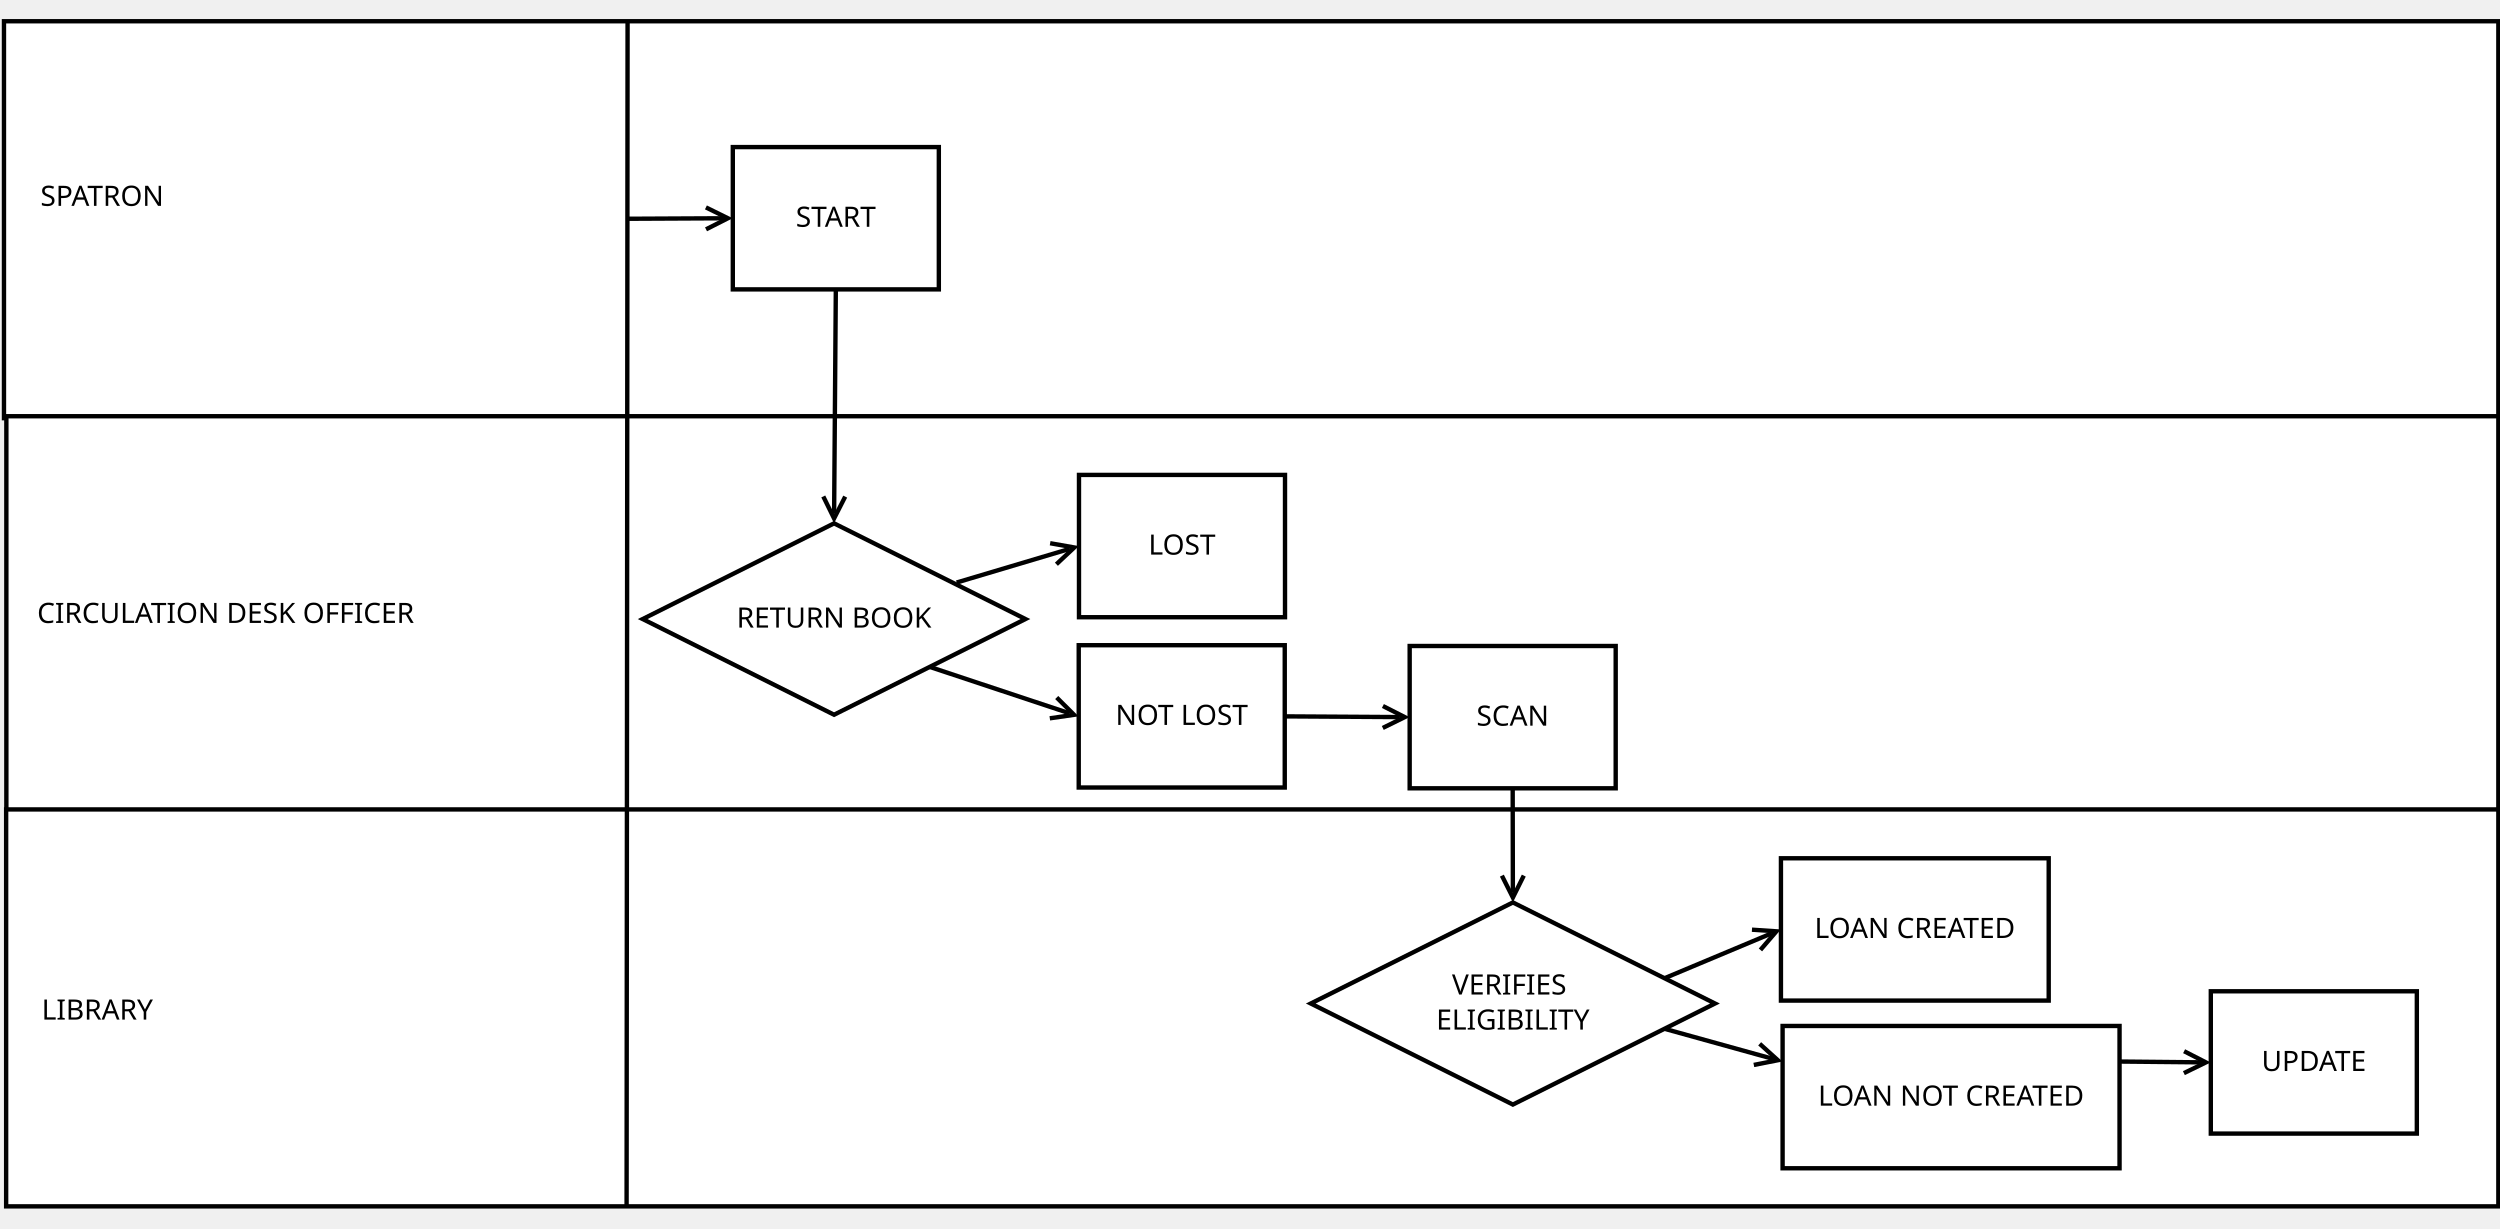
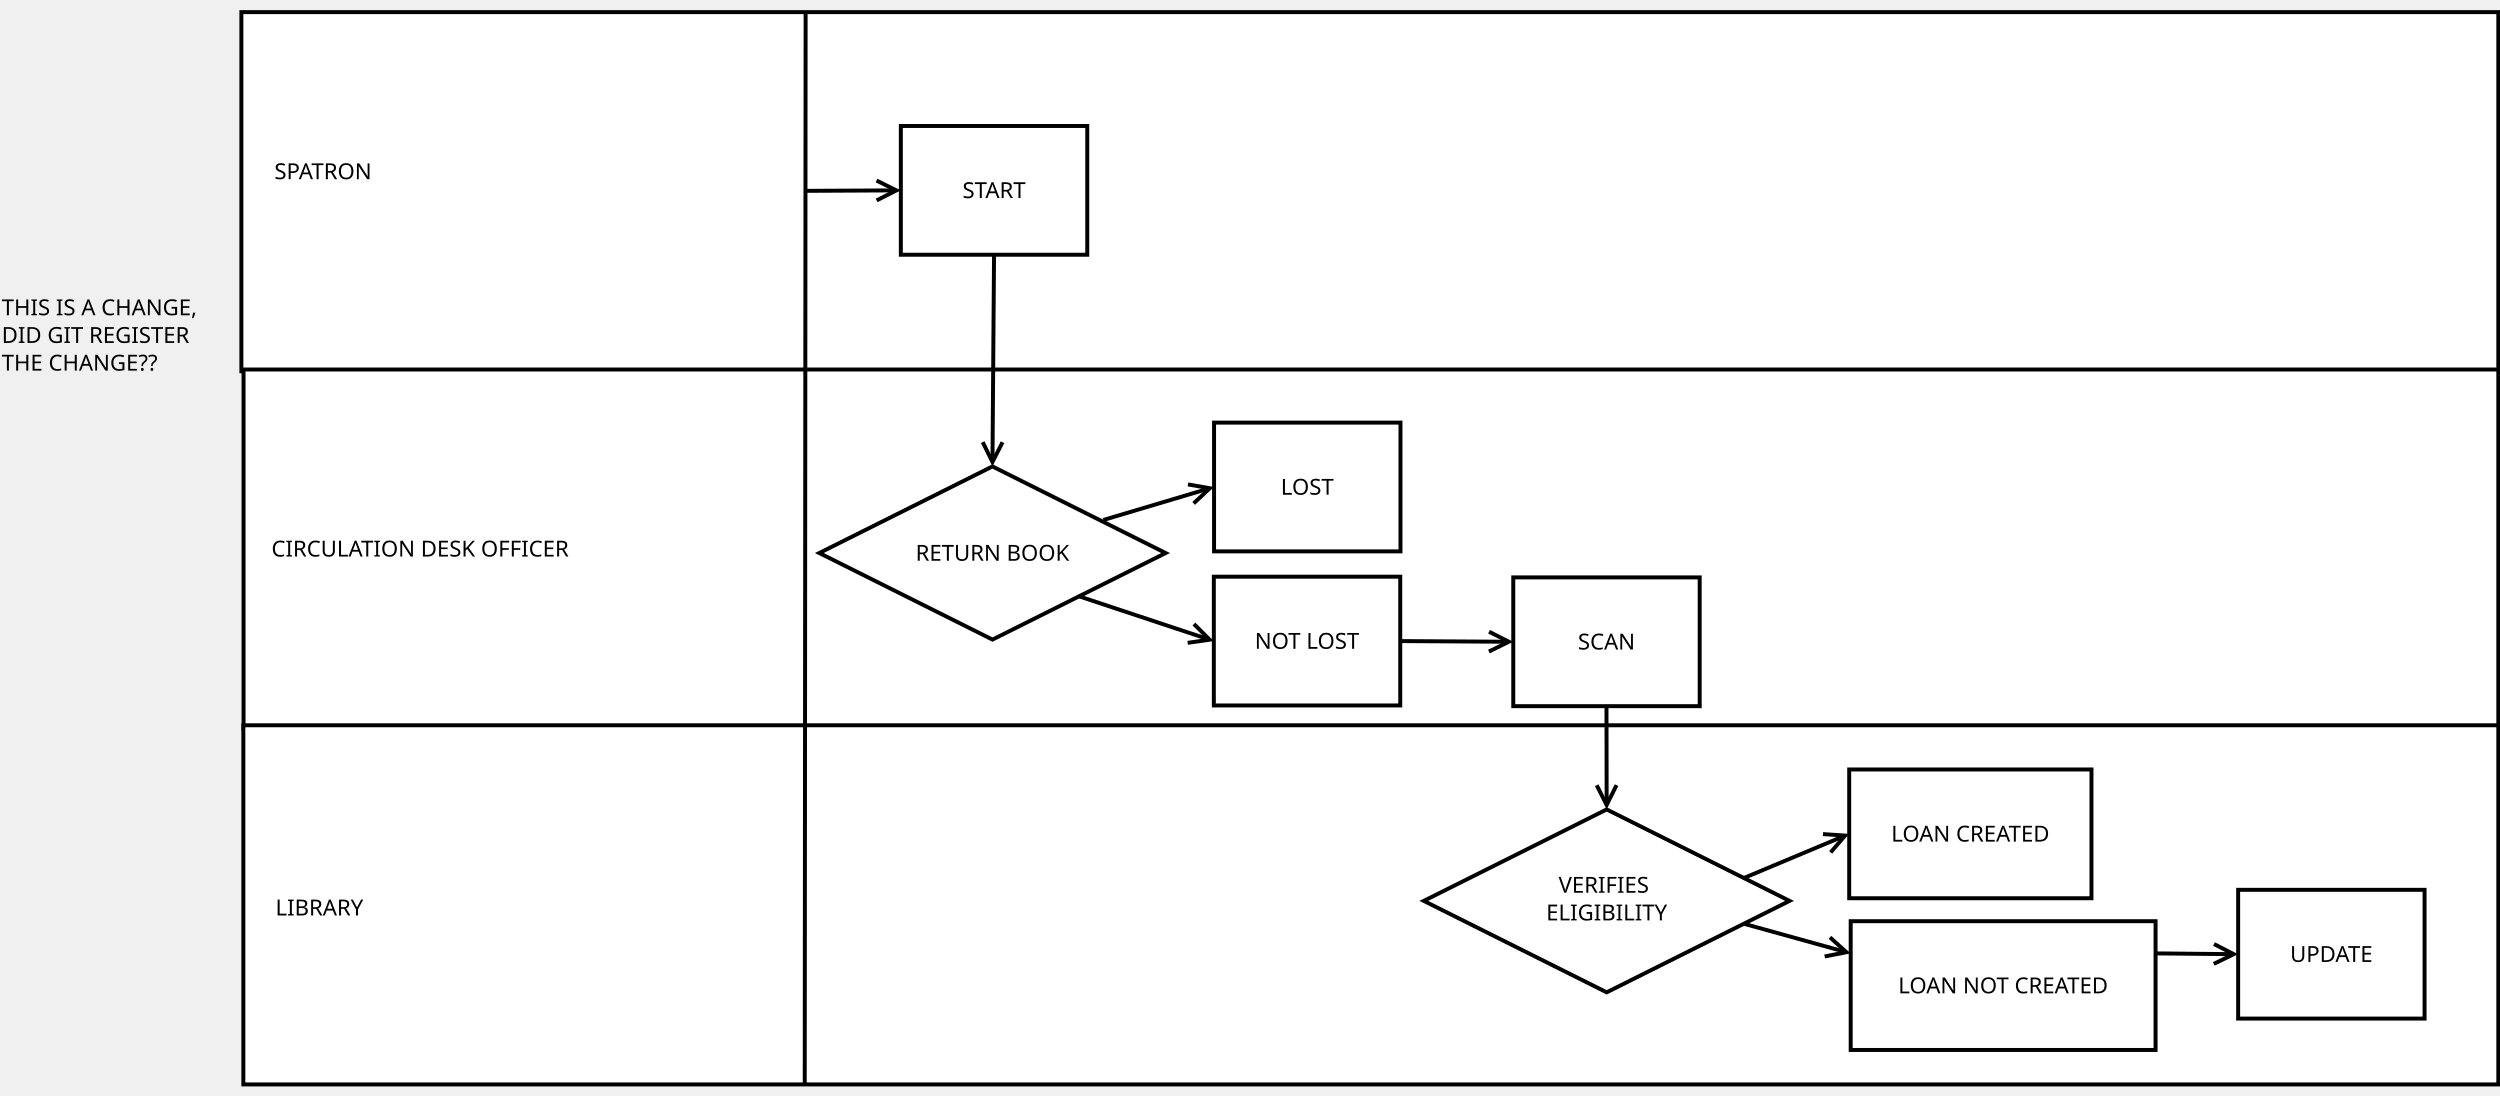
- <svg xmlns="http://www.w3.org/2000/svg" width="57cm" height="28cm" viewBox="146 37 1140 543">
+ <svg xmlns="http://www.w3.org/2000/svg" width="73cm" height="32cm" viewBox="30 42 1445 623">
  <g>
-     <rect style="fill: #ffffff" x="147.811" y="38.189" width="1137.44" height="181" />
-     <rect style="fill: none; fill-opacity:0; stroke-width: 2; stroke: #000000" x="147.811" y="38.189" width="1137.44" height="181" />
-     <text font-size="12.8" style="fill: #000000;text-anchor:middle;font-family:sans-serif;font-style:normal;font-weight:normal" x="716.532" y="132.589">
-       <tspan x="716.532" y="132.589" />
+     <g>
+       <rect style="fill: #ffffff" x="169.522" y="43.798" width="1304.51" height="207.586" />
+       <rect style="fill: none; fill-opacity:0; stroke-width: 0.02; stroke: #ffffff" x="169.522" y="43.798" width="1304.51" height="207.586" />
+     </g>
+     <rect style="fill: none; fill-opacity:0; stroke-width: 2.294; stroke: #000000" x="169.522" y="43.798" width="1304.51" height="207.586" />
+     <text font-size="12.8" style="fill: #000000;text-anchor:middle;font-family:sans-serif;font-style:normal;font-weight:normal" x="821.777" y="152.064">
+       <tspan x="821.777" y="152.064" />
    </text>
  </g>
  <g>
-     <rect style="fill: #ffffff" x="148.9" y="218.3" width="1136.35" height="181" />
-     <rect style="fill: none; fill-opacity:0; stroke-width: 2; stroke: #000000" x="148.9" y="218.3" width="1136.35" height="181" />
-     <text font-size="12.8" style="fill: #000000;text-anchor:middle;font-family:sans-serif;font-style:normal;font-weight:normal" x="717.077" y="312.7">
-       <tspan x="717.077" y="312.7" />
+     <g>
+       <rect style="fill: #ffffff" x="170.771" y="250.364" width="1303.26" height="207.586" />
+       <rect style="fill: none; fill-opacity:0; stroke-width: 0.02; stroke: #ffffff" x="170.771" y="250.364" width="1303.26" height="207.586" />
+     </g>
+     <rect style="fill: none; fill-opacity:0; stroke-width: 2.294; stroke: #000000" x="170.771" y="250.364" width="1303.26" height="207.586" />
+     <text font-size="12.8" style="fill: #000000;text-anchor:middle;font-family:sans-serif;font-style:normal;font-weight:normal" x="822.402" y="358.63">
+       <tspan x="822.402" y="358.63" />
    </text>
  </g>
  <g>
-     <rect style="fill: #ffffff" x="148.8" y="397.6" width="1136.45" height="181" />
-     <rect style="fill: none; fill-opacity:0; stroke-width: 2; stroke: #000000" x="148.8" y="397.6" width="1136.45" height="181" />
-     <text font-size="12.8" style="fill: #000000;text-anchor:middle;font-family:sans-serif;font-style:normal;font-weight:normal" x="717.027" y="492">
-       <tspan x="717.027" y="492" />
+     <g>
+       <rect style="fill: #ffffff" x="170.656" y="456" width="1303.37" height="207.586" />
+       <rect style="fill: none; fill-opacity:0; stroke-width: 0.02; stroke: #ffffff" x="170.656" y="456" width="1303.37" height="207.586" />
+     </g>
+     <rect style="fill: none; fill-opacity:0; stroke-width: 2.294; stroke: #000000" x="170.656" y="456" width="1303.37" height="207.586" />
+     <text font-size="12.8" style="fill: #000000;text-anchor:middle;font-family:sans-serif;font-style:normal;font-weight:normal" x="822.345" y="564.266">
+       <tspan x="822.345" y="564.266" />
    </text>
  </g>
-   <text font-size="12.802" style="fill: #000000;text-anchor:start;font-family:sans-serif;font-style:normal;font-weight:normal" x="164.438" y="122.378">
-     <tspan x="164.438" y="122.378">SPATRON</tspan>
+   <text font-size="12.8" style="fill: #000000;text-anchor:start;font-family:sans-serif;font-style:normal;font-weight:normal" x="188.591" y="140.353">
+     <tspan x="188.591" y="140.353">SPATRON</tspan>
  </text>
-   <text font-size="12.802" style="fill: #000000;text-anchor:start;font-family:sans-serif;font-style:normal;font-weight:normal" x="162.952" y="312.568">
-     <tspan x="162.952" y="312.568">CIRCULATION DESK OFFICER</tspan>
+   <text font-size="12.8" style="fill: #000000;text-anchor:start;font-family:sans-serif;font-style:normal;font-weight:normal" x="186.887" y="358.478">
+     <tspan x="186.887" y="358.478">CIRCULATION DESK OFFICER</tspan>
  </text>
-   <text font-size="12.802" style="fill: #000000;text-anchor:start;font-family:sans-serif;font-style:normal;font-weight:normal" x="165.006" y="493.434">
-     <tspan x="165.006" y="493.434">LIBRARY</tspan>
+   <text font-size="12.8" style="fill: #000000;text-anchor:start;font-family:sans-serif;font-style:normal;font-weight:normal" x="189.242" y="565.91">
+     <tspan x="189.242" y="565.91">LIBRARY</tspan>
  </text>
-   <line style="fill: none; fill-opacity:0; stroke-width: 2; stroke: #000000" x1="432.172" y1="38.189" x2="431.724" y2="578.6" />
+   <line style="fill: none; fill-opacity:0; stroke-width: 2.294; stroke: #000000" x1="495.65" y1="43.798" x2="495.136" y2="663.586" />
  <g>
-     <rect style="fill: #ffffff" x="480.16" y="95.566" width="93.947" height="64.893" />
-     <rect style="fill: none; fill-opacity:0; stroke-width: 2; stroke: #000000" x="480.16" y="95.566" width="93.947" height="64.893" />
-     <text font-size="12.8" style="fill: #000000;text-anchor:middle;font-family:sans-serif;font-style:normal;font-weight:normal" x="527.134" y="131.913">
-       <tspan x="527.134" y="131.913">START</tspan>
+     <g>
+       <rect style="fill: #ffffff" x="550.687" y="109.603" width="107.747" height="74.424" />
+       <rect style="fill: none; fill-opacity:0; stroke-width: 0.02; stroke: #ffffff" x="550.687" y="109.603" width="107.747" height="74.424" />
+     </g>
+     <rect style="fill: none; fill-opacity:0; stroke-width: 2.294; stroke: #000000" x="550.687" y="109.603" width="107.747" height="74.424" />
+     <text font-size="12.8" style="fill: #000000;text-anchor:middle;font-family:sans-serif;font-style:normal;font-weight:normal" x="604.56" y="151.289">
+       <tspan x="604.56" y="151.289">START</tspan>
    </text>
  </g>
  <g>
-     <polygon style="fill: #ffffff" points="526.323,267.154 613.586,310.786 526.323,354.417 439.06,310.786 " />
-     <polygon style="fill: none; fill-opacity:0; stroke-width: 2; stroke: #000000" points="526.323,267.154 613.586,310.786 526.323,354.417 439.06,310.786 " />
-     <text font-size="12.8" style="fill: #000000;text-anchor:middle;font-family:sans-serif;font-style:normal;font-weight:normal" x="526.323" y="314.686">
-       <tspan x="526.323" y="314.686">RETURN BOOK</tspan>
+     <g>
+       <polygon style="fill: #ffffff" points="603.63,306.394 703.71,356.435 603.63,406.474 503.55,356.435 " />
+       <polygon style="fill: none; fill-opacity:0; stroke-width: 0.02; stroke: #ffffff" points="603.63,306.394 703.71,356.435 603.63,406.474 503.55,356.435 " />
+     </g>
+     <polygon style="fill: none; fill-opacity:0; stroke-width: 2.294; stroke: #000000" points="603.63,306.394 703.71,356.435 603.63,406.474 503.55,356.435 " />
+     <text font-size="12.8" style="fill: #000000;text-anchor:middle;font-family:sans-serif;font-style:normal;font-weight:normal" x="603.63" y="360.907">
+       <tspan x="603.63" y="360.907">RETURN BOOK</tspan>
    </text>
  </g>
  <g>
-     <rect style="fill: #ffffff" x="638.016" y="245.06" width="93.947" height="64.893" />
-     <rect style="fill: none; fill-opacity:0; stroke-width: 2; stroke: #000000" x="638.016" y="245.06" width="93.947" height="64.893" />
-     <text font-size="12.8" style="fill: #000000;text-anchor:middle;font-family:sans-serif;font-style:normal;font-weight:normal" x="684.99" y="281.406">
-       <tspan x="684.99" y="281.406">LOST</tspan>
+     <g>
+       <rect style="fill: #ffffff" x="731.729" y="281.055" width="107.747" height="74.424" />
+       <rect style="fill: none; fill-opacity:0; stroke-width: 0.02; stroke: #ffffff" x="731.729" y="281.055" width="107.747" height="74.424" />
+     </g>
+     <rect style="fill: none; fill-opacity:0; stroke-width: 2.294; stroke: #000000" x="731.729" y="281.055" width="107.747" height="74.424" />
+     <text font-size="12.8" style="fill: #000000;text-anchor:middle;font-family:sans-serif;font-style:normal;font-weight:normal" x="785.602" y="322.739">
+       <tspan x="785.602" y="322.739">LOST</tspan>
    </text>
  </g>
  <g>
-     <rect style="fill: #ffffff" x="637.898" y="322.716" width="93.947" height="64.893" />
-     <rect style="fill: none; fill-opacity:0; stroke-width: 2; stroke: #000000" x="637.898" y="322.716" width="93.947" height="64.893" />
-     <text font-size="12.8" style="fill: #000000;text-anchor:middle;font-family:sans-serif;font-style:normal;font-weight:normal" x="684.872" y="359.062">
-       <tspan x="684.872" y="359.062">NOT LOST</tspan>
+     <g>
+       <rect style="fill: #ffffff" x="731.593" y="370.117" width="107.747" height="74.424" />
+       <rect style="fill: none; fill-opacity:0; stroke-width: 0.02; stroke: #ffffff" x="731.593" y="370.117" width="107.747" height="74.424" />
+     </g>
+     <rect style="fill: none; fill-opacity:0; stroke-width: 2.294; stroke: #000000" x="731.593" y="370.117" width="107.747" height="74.424" />
+     <text font-size="12.8" style="fill: #000000;text-anchor:middle;font-family:sans-serif;font-style:normal;font-weight:normal" x="785.467" y="411.801">
+       <tspan x="785.467" y="411.801">NOT LOST</tspan>
    </text>
  </g>
  <g>
-     <rect style="fill: #ffffff" x="788.808" y="323.072" width="93.947" height="64.893" />
-     <rect style="fill: none; fill-opacity:0; stroke-width: 2; stroke: #000000" x="788.808" y="323.072" width="93.947" height="64.893" />
-     <text font-size="12.8" style="fill: #000000;text-anchor:middle;font-family:sans-serif;font-style:normal;font-weight:normal" x="835.782" y="359.418">
-       <tspan x="835.782" y="359.418">SCAN</tspan>
+     <g>
+       <rect style="fill: #ffffff" x="904.669" y="370.525" width="107.747" height="74.424" />
+       <rect style="fill: none; fill-opacity:0; stroke-width: 0.02; stroke: #ffffff" x="904.669" y="370.525" width="107.747" height="74.424" />
+     </g>
+     <rect style="fill: none; fill-opacity:0; stroke-width: 2.294; stroke: #000000" x="904.669" y="370.525" width="107.747" height="74.424" />
+     <text font-size="12.8" style="fill: #000000;text-anchor:middle;font-family:sans-serif;font-style:normal;font-weight:normal" x="958.543" y="412.21">
+       <tspan x="958.543" y="412.21">SCAN</tspan>
    </text>
  </g>
  <g>
-     <polygon style="fill: #ffffff" points="835.875,440.018 928.038,486.1 835.875,532.181 743.712,486.1 " />
-     <polygon style="fill: none; fill-opacity:0; stroke-width: 2; stroke: #000000" points="835.875,440.018 928.038,486.1 835.875,532.181 743.712,486.1 " />
-     <text font-size="12.8" style="fill: #000000;text-anchor:middle;font-family:sans-serif;font-style:normal;font-weight:normal" x="835.875" y="482">
-       <tspan x="835.875" y="482">VERIFIES</tspan>
-       <tspan x="835.875" y="498">ELIGIBILITY</tspan>
+     <g>
+       <polygon style="fill: #ffffff" points="958.649,504.648 1064.35,557.499 958.649,610.348 852.949,557.499 " />
+       <polygon style="fill: none; fill-opacity:0; stroke-width: 0.02; stroke: #ffffff" points="958.649,504.648 1064.35,557.499 958.649,610.348 852.949,557.499 " />
+     </g>
+     <polygon style="fill: none; fill-opacity:0; stroke-width: 2.294; stroke: #000000" points="958.649,504.648 1064.35,557.499 958.649,610.348 852.949,557.499 " />
+     <text font-size="12.8" style="fill: #000000;text-anchor:middle;font-family:sans-serif;font-style:normal;font-weight:normal" x="958.649" y="552.797">
+       <tspan x="958.649" y="552.797">VERIFIES</tspan>
+       <tspan x="958.649" y="568.797">ELIGIBILITY</tspan>
    </text>
  </g>
  <g>
-     <rect style="fill: #ffffff" x="958.108" y="419.874" width="122.1" height="64.893" />
-     <rect style="fill: none; fill-opacity:0; stroke-width: 2; stroke: #000000" x="958.108" y="419.874" width="122.1" height="64.893" />
-     <text font-size="12.8" style="fill: #000000;text-anchor:middle;font-family:sans-serif;font-style:normal;font-weight:normal" x="1019.16" y="456.22">
-       <tspan x="1019.16" y="456.22">LOAN CREATED</tspan>
+     <g>
+       <rect style="fill: #ffffff" x="1098.84" y="481.546" width="140.034" height="74.424" />
+       <rect style="fill: none; fill-opacity:0; stroke-width: 0.02; stroke: #ffffff" x="1098.84" y="481.546" width="140.034" height="74.424" />
+     </g>
+     <rect style="fill: none; fill-opacity:0; stroke-width: 2.294; stroke: #000000" x="1098.84" y="481.546" width="140.034" height="74.424" />
+     <text font-size="12.8" style="fill: #000000;text-anchor:middle;font-family:sans-serif;font-style:normal;font-weight:normal" x="1168.86" y="523.23">
+       <tspan x="1168.86" y="523.23">LOAN CREATED</tspan>
    </text>
  </g>
  <g>
-     <rect style="fill: #ffffff" x="958.862" y="496.34" width="153.65" height="64.893" />
-     <rect style="fill: none; fill-opacity:0; stroke-width: 2; stroke: #000000" x="958.862" y="496.34" width="153.65" height="64.893" />
-     <text font-size="12.8" style="fill: #000000;text-anchor:middle;font-family:sans-serif;font-style:normal;font-weight:normal" x="1035.69" y="532.686">
-       <tspan x="1035.69" y="532.686">LOAN NOT CREATED</tspan>
+     <g>
+       <rect style="fill: #ffffff" x="1099.7" y="569.243" width="176.218" height="74.424" />
+       <rect style="fill: none; fill-opacity:0; stroke-width: 0.02; stroke: #ffffff" x="1099.7" y="569.243" width="176.218" height="74.424" />
+     </g>
+     <rect style="fill: none; fill-opacity:0; stroke-width: 2.294; stroke: #000000" x="1099.7" y="569.243" width="176.218" height="74.424" />
+     <text font-size="12.8" style="fill: #000000;text-anchor:middle;font-family:sans-serif;font-style:normal;font-weight:normal" x="1187.81" y="610.928">
+       <tspan x="1187.81" y="610.928">LOAN NOT CREATED</tspan>
    </text>
  </g>
  <g>
-     <rect style="fill: #ffffff" x="1154.13" y="480.524" width="93.947" height="64.893" />
-     <rect style="fill: none; fill-opacity:0; stroke-width: 2; stroke: #000000" x="1154.13" y="480.524" width="93.947" height="64.893" />
-     <text font-size="12.8" style="fill: #000000;text-anchor:middle;font-family:sans-serif;font-style:normal;font-weight:normal" x="1201.11" y="516.87">
-       <tspan x="1201.11" y="516.87">UPDATE</tspan>
+     <g>
+       <rect style="fill: #ffffff" x="1323.65" y="551.104" width="107.747" height="74.424" />
+       <rect style="fill: none; fill-opacity:0; stroke-width: 0.02; stroke: #ffffff" x="1323.65" y="551.104" width="107.747" height="74.424" />
+     </g>
+     <rect style="fill: none; fill-opacity:0; stroke-width: 2.294; stroke: #000000" x="1323.65" y="551.104" width="107.747" height="74.424" />
+     <text font-size="12.8" style="fill: #000000;text-anchor:middle;font-family:sans-serif;font-style:normal;font-weight:normal" x="1377.53" y="592.789">
+       <tspan x="1377.53" y="592.789">UPDATE</tspan>
    </text>
  </g>
  <g>
-     <line style="fill: none; fill-opacity:0; stroke-width: 2; stroke: #000000" x1="527.134" y1="160.459" x2="526.356" y2="262.682" />
-     <polyline style="fill: none; fill-opacity:0; stroke-width: 2; stroke: #000000" points="521.415,254.88 526.339,264.918 531.415,254.956 " />
+     <line style="fill: none; fill-opacity:0; stroke-width: 2.294; stroke: #000000" x1="604.56" y1="184.027" x2="603.668" y2="301.265" />
+     <polyline style="fill: none; fill-opacity:0; stroke-width: 2.294; stroke: #000000" points="598.001,292.317 603.648,303.829 609.47,292.404 " />
  </g>
  <g>
-     <line style="fill: none; fill-opacity:0; stroke-width: 2; stroke: #000000" x1="582.224" y1="294.13" x2="633.73" y2="278.783" />
-     <polyline style="fill: none; fill-opacity:0; stroke-width: 2; stroke: #000000" points="627.717,285.792 635.873,278.145 624.862,276.208 " />
+     <line style="fill: none; fill-opacity:0; stroke-width: 2.294; stroke: #000000" x1="667.742" y1="337.332" x2="726.813" y2="319.731" />
+     <polyline style="fill: none; fill-opacity:0; stroke-width: 2.294; stroke: #000000" points="719.917,327.769 729.271,318.999 716.643,316.778 " />
  </g>
  <g>
-     <line style="fill: none; fill-opacity:0; stroke-width: 2; stroke: #000000" x1="569.954" y1="332.602" x2="633.654" y2="353.753" />
-     <polyline style="fill: none; fill-opacity:0; stroke-width: 2; stroke: #000000" points="624.71,356.051 635.776,354.457 627.861,346.561 " />
+     <line style="fill: none; fill-opacity:0; stroke-width: 2.294; stroke: #000000" x1="653.67" y1="381.455" x2="726.726" y2="405.713" />
+     <polyline style="fill: none; fill-opacity:0; stroke-width: 2.294; stroke: #000000" points="716.468,408.348 729.16,406.52 720.082,397.464 " />
  </g>
  <g>
-     <line style="fill: none; fill-opacity:0; stroke-width: 2; stroke: #000000" x1="731.844" y1="355.162" x2="784.336" y2="355.49" />
-     <polyline style="fill: none; fill-opacity:0; stroke-width: 2; stroke: #000000" points="776.541,360.441 786.572,355.504 776.603,350.442 " />
+     <line style="fill: none; fill-opacity:0; stroke-width: 2.294; stroke: #000000" x1="839.338" y1="407.329" x2="899.54" y2="407.705" />
+     <polyline style="fill: none; fill-opacity:0; stroke-width: 2.294; stroke: #000000" points="890.6,413.383 902.105,407.721 890.671,401.915 " />
  </g>
  <g>
-     <line style="fill: none; fill-opacity:0; stroke-width: 2; stroke: #000000" x1="835.782" y1="387.966" x2="835.868" y2="435.546" />
-     <polyline style="fill: none; fill-opacity:0; stroke-width: 2; stroke: #000000" points="830.854,427.791 835.872,437.782 840.854,427.773 " />
+     <line style="fill: none; fill-opacity:0; stroke-width: 2.294; stroke: #000000" x1="958.543" y1="444.951" x2="958.641" y2="499.52" />
+     <polyline style="fill: none; fill-opacity:0; stroke-width: 2.294; stroke: #000000" points="952.891,490.625 958.646,502.084 964.36,490.605 " />
  </g>
  <g>
-     <line style="fill: none; fill-opacity:0; stroke-width: 2; stroke: #000000" x1="904.998" y1="474.58" x2="953.983" y2="454.049" />
-     <polyline style="fill: none; fill-opacity:0; stroke-width: 2; stroke: #000000" points="948.756,461.661 956.046,453.184 944.89,452.439 " />
+     <line style="fill: none; fill-opacity:0; stroke-width: 2.294; stroke: #000000" x1="1037.93" y1="544.287" x2="1094.11" y2="520.74" />
+     <polyline style="fill: none; fill-opacity:0; stroke-width: 2.294; stroke: #000000" points="1088.11,529.47 1096.47,519.748 1083.68,518.894 " />
  </g>
  <g>
-     <line style="fill: none; fill-opacity:0; stroke-width: 2; stroke: #000000" x1="904.998" y1="497.62" x2="954.553" y2="511.367" />
-     <polyline style="fill: none; fill-opacity:0; stroke-width: 2; stroke: #000000" points="945.735,514.109 956.707,511.964 948.408,504.473 " />
+     <line style="fill: none; fill-opacity:0; stroke-width: 2.294; stroke: #000000" x1="1037.93" y1="570.711" x2="1094.76" y2="586.477" />
+     <polyline style="fill: none; fill-opacity:0; stroke-width: 2.294; stroke: #000000" points="1084.65,589.622 1097.23,587.162 1087.71,578.571 " />
  </g>
  <g>
-     <line style="fill: none; fill-opacity:0; stroke-width: 2; stroke: #000000" x1="1112.51" y1="512.562" x2="1149.66" y2="512.926" />
-     <polyline style="fill: none; fill-opacity:0; stroke-width: 2; stroke: #000000" points="1141.85,517.85 1151.9,512.948 1141.95,507.85 " />
+     <line style="fill: none; fill-opacity:0; stroke-width: 2.294; stroke: #000000" x1="1275.92" y1="587.848" x2="1318.52" y2="588.265" />
+     <polyline style="fill: none; fill-opacity:0; stroke-width: 2.294; stroke: #000000" points="1309.57,593.912 1321.09,588.29 1309.68,582.444 " />
  </g>
  <g>
-     <line style="fill: none; fill-opacity:0; stroke-width: 2; stroke: #000000" x1="432.098" y1="128.258" x2="475.688" y2="128.035" />
-     <polyline style="fill: none; fill-opacity:0; stroke-width: 2; stroke: #000000" points="467.95,133.075 477.924,128.024 467.899,123.075 " />
+     <line style="fill: none; fill-opacity:0; stroke-width: 2.294; stroke: #000000" x1="495.565" y1="147.097" x2="545.558" y2="146.841" />
+     <polyline style="fill: none; fill-opacity:0; stroke-width: 2.294; stroke: #000000" points="536.683,152.621 548.122,146.828 536.625,141.152 " />
  </g>
+   <text font-size="12.802" style="fill: #000000;text-anchor:start;font-family:sans-serif;font-style:normal;font-weight:normal" x="31" y="219">
+     <tspan x="31" y="219">THIS IS A CHANGE, </tspan>
+     <tspan x="31" y="235.002">DID GIT REGISTER</tspan>
+     <tspan x="31" y="251.004">THE CHANGE??</tspan>
+   </text>
</svg>
